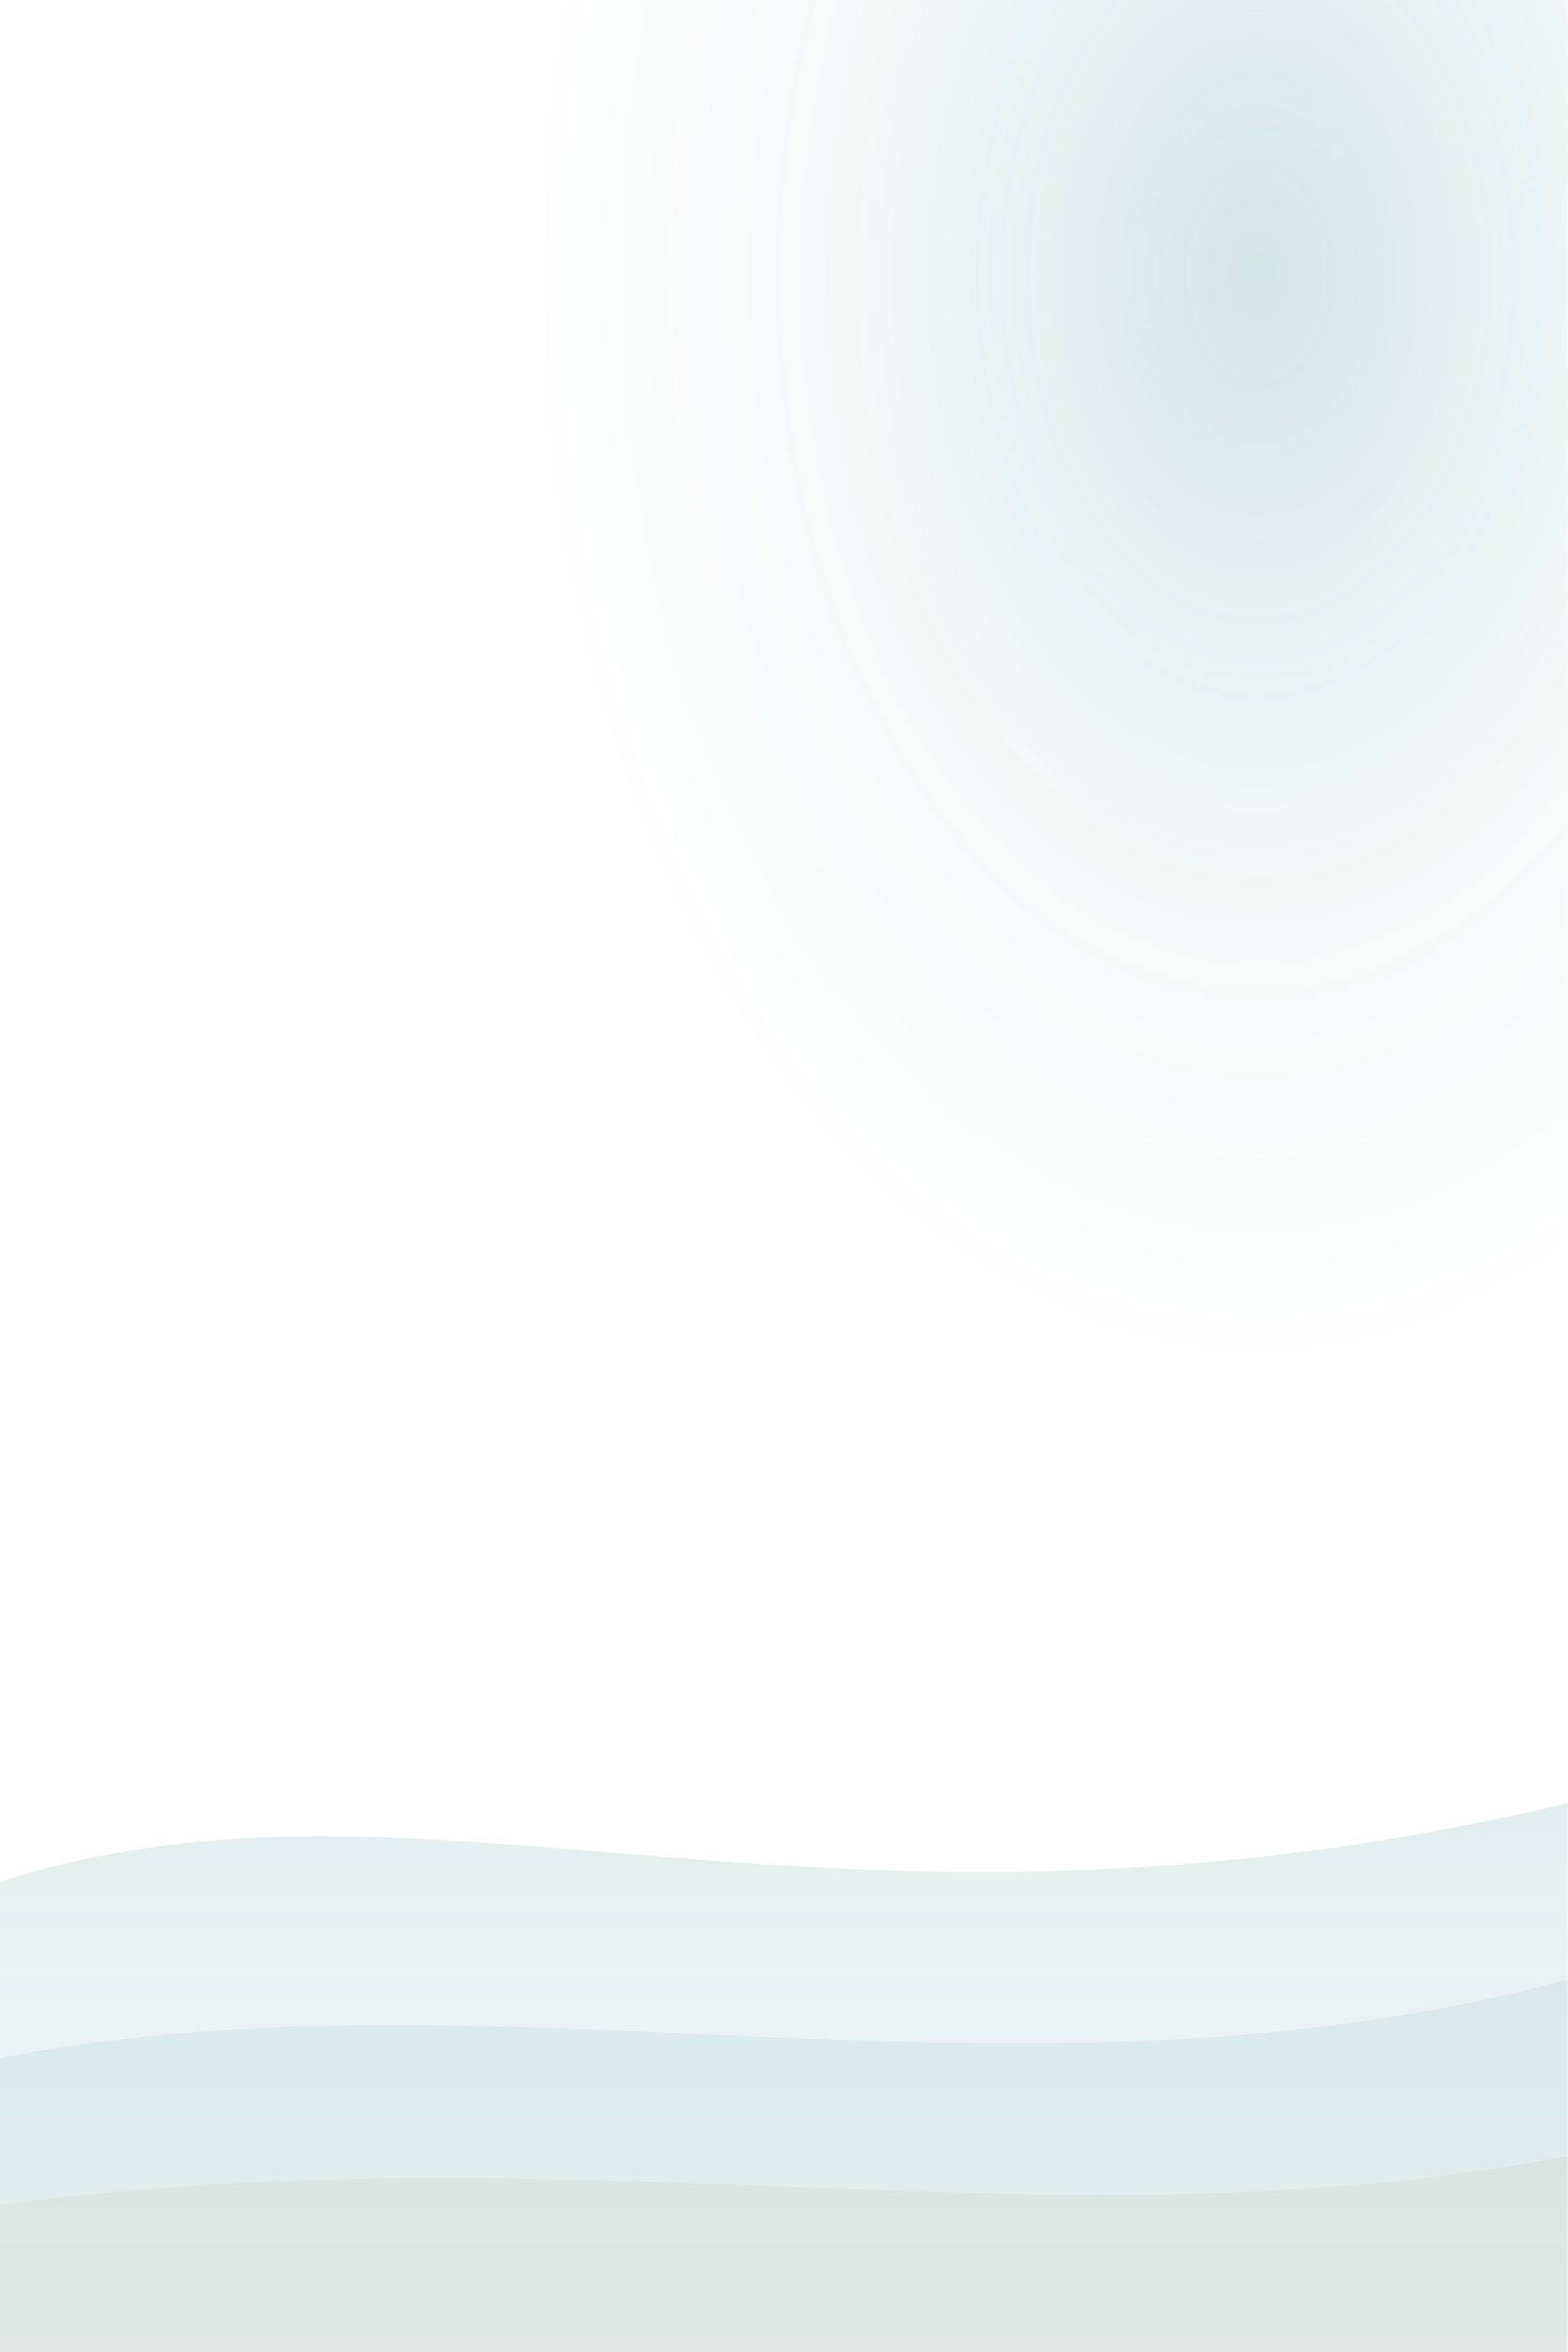
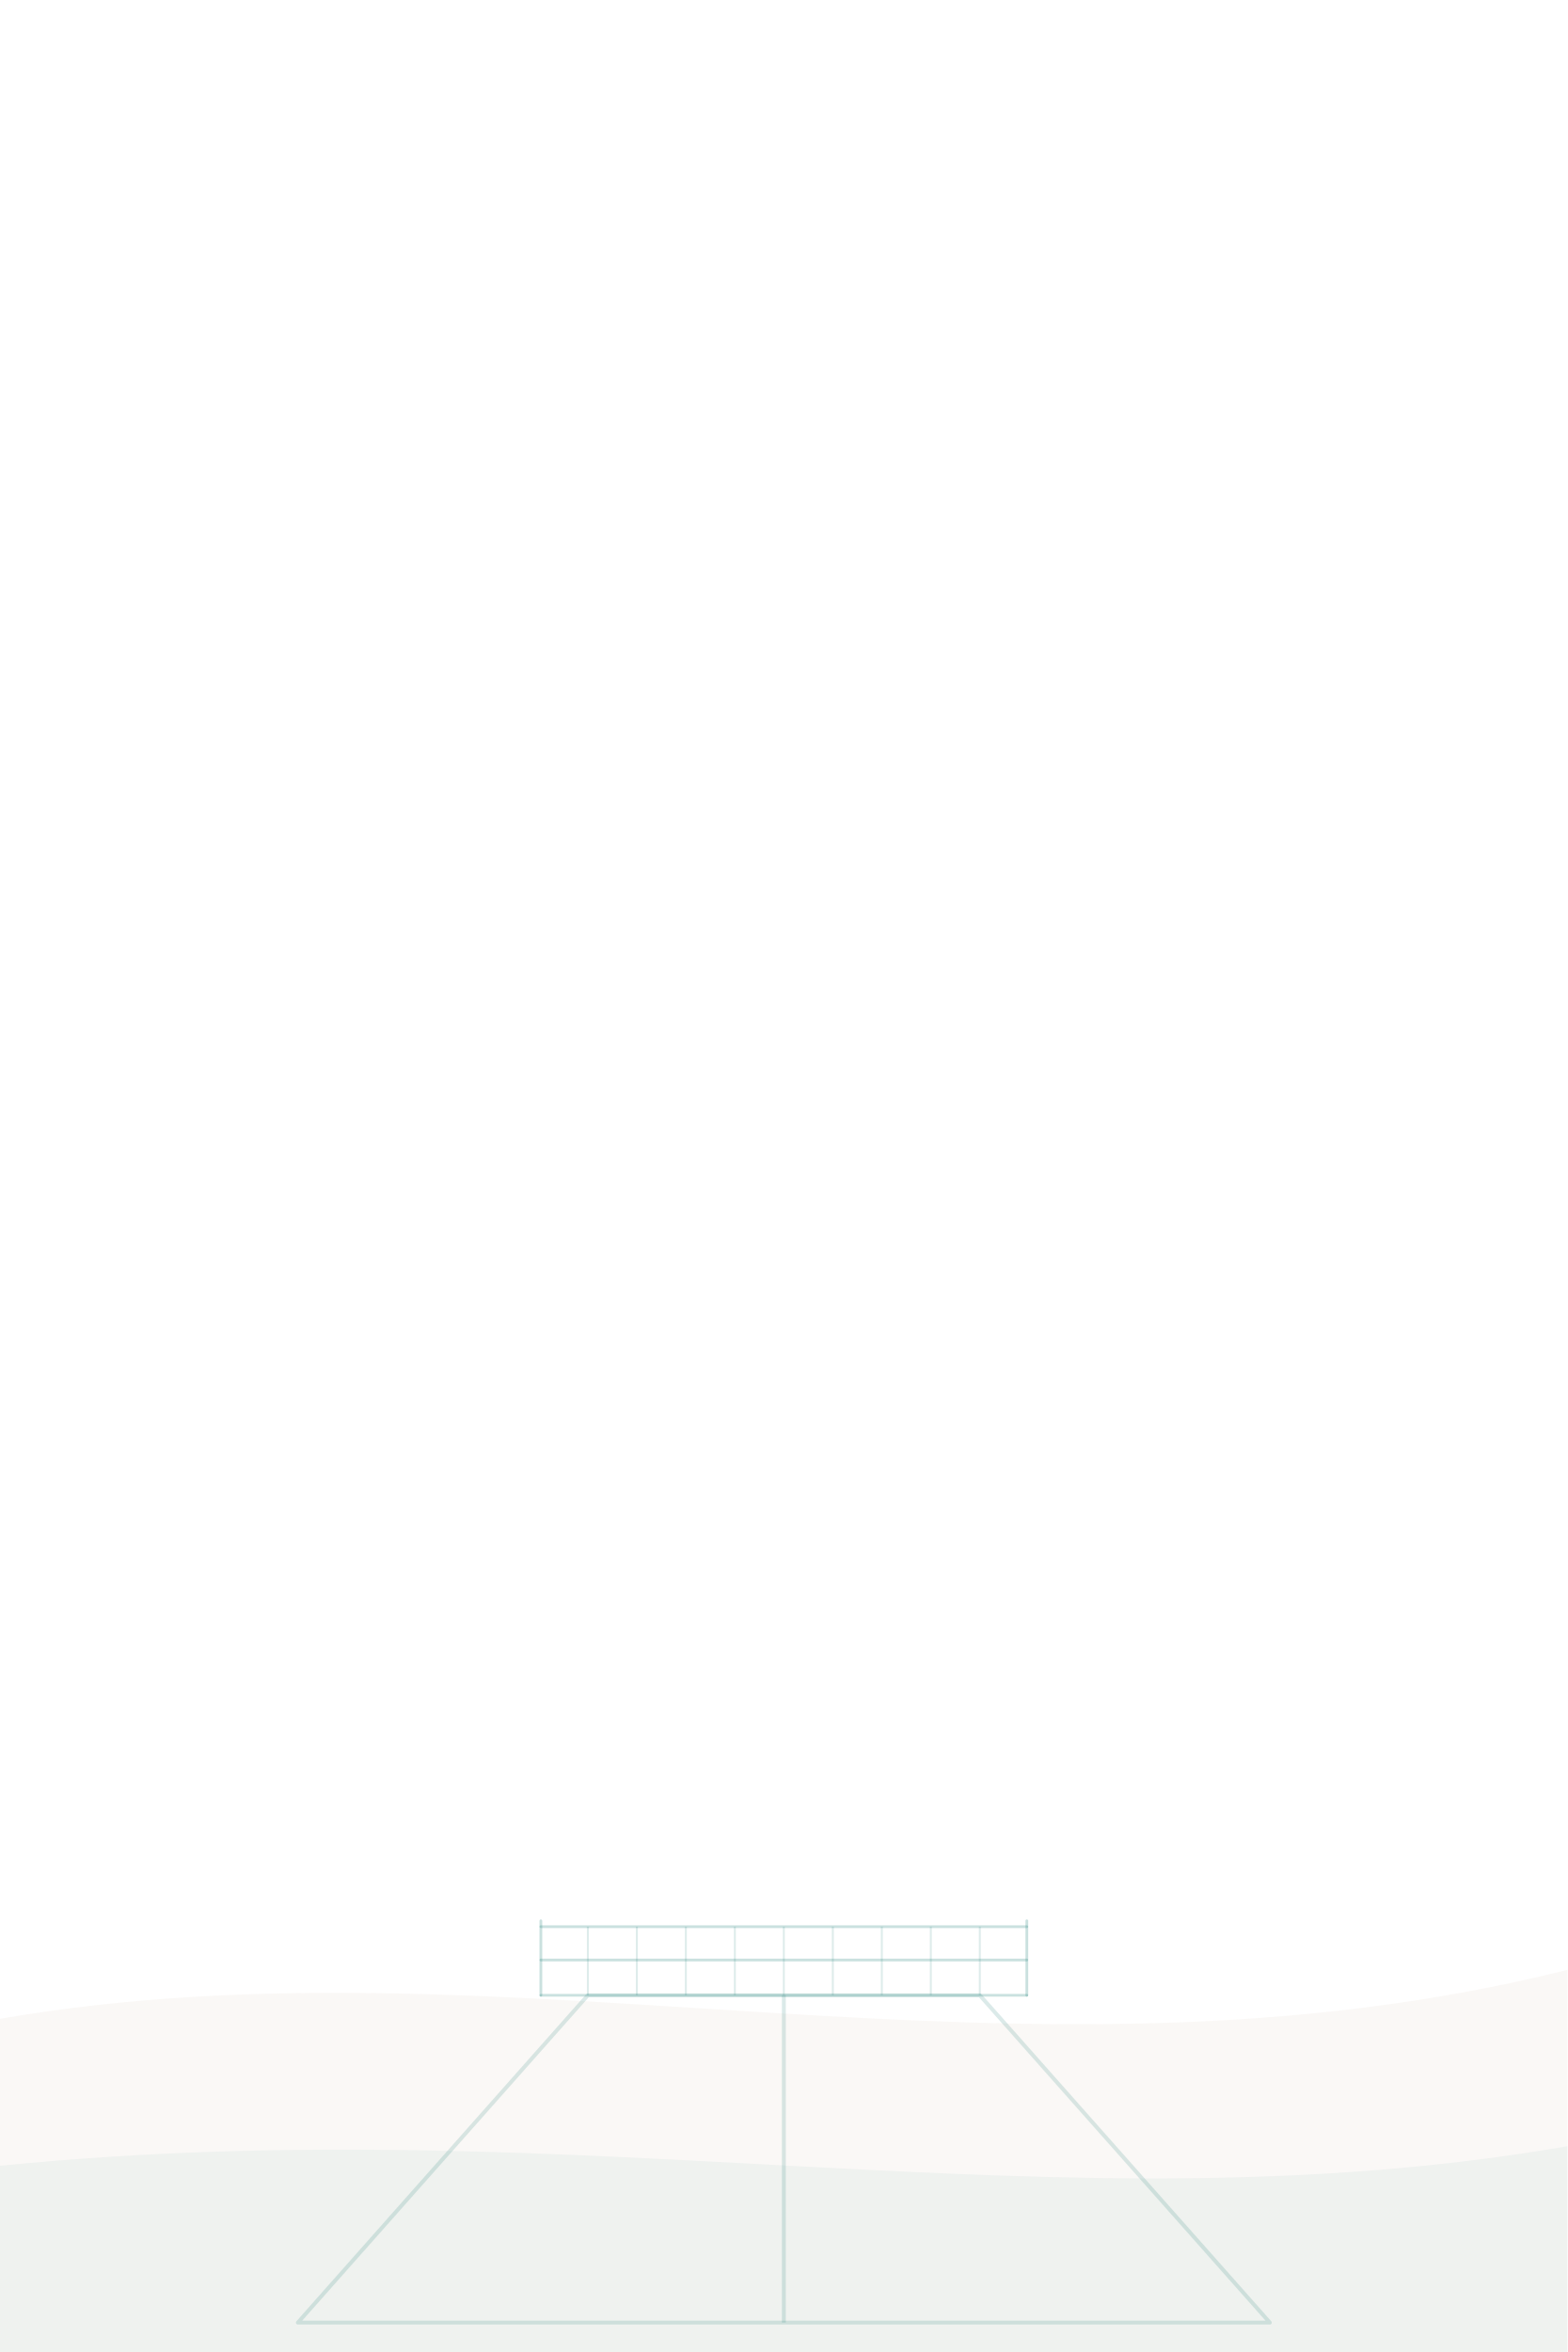
<svg xmlns="http://www.w3.org/2000/svg" viewBox="0 0 800 1200" preserveAspectRatio="xMidYMax slice">
-   <defs>
-     <radialGradient id="sun" cx="80%" cy="12%" r="46%">
-       <stop offset="0" stop-color="#0F766E" stop-opacity="0.18" />
-       <stop offset="0.55" stop-color="#0F766E" stop-opacity="0.05" />
-       <stop offset="1" stop-color="#0F766E" stop-opacity="0" />
-     </radialGradient>
-     <linearGradient id="wave1" x1="0" y1="0" x2="0" y2="1">
-       <stop offset="0" stop-color="#0F766E" stop-opacity="0.12" />
-       <stop offset="1" stop-color="#0F766E" stop-opacity="0.05" />
-     </linearGradient>
-   </defs>
-   <rect width="800" height="1200" fill="url(#sun)" />
-   <path d="M0,960 C220,890 420,1010 800,920 L800,1200 L0,1200 Z" fill="url(#wave1)" />
-   <path d="M0,1050 C260,1000 520,1085 800,1010 L800,1200 L0,1200 Z" fill="#0F766E" opacity="0.07" />
-   <path d="M0,1125 C300,1085 540,1150 800,1100 L800,1200 L0,1200 Z" fill="#9A6B3F" opacity="0.06" />
+   <path d="M0,1030 C260,985 520,1075 800,1005 L800,1200 L0,1200 Z" fill="#9A6B3F" opacity="0.05" />
+   <path d="M0,1105 C300,1075 540,1140 800,1095 L800,1200 L0,1200 Z" fill="#0F766E" opacity="0.05" />
+   <g stroke="#0F766E" stroke-opacity="0.15" stroke-width="2" fill="none" stroke-linejoin="round">
+     <polygon points="300,1018 500,1018 648,1185 152,1185" />
+     <line x1="400" y1="1018" x2="400" y2="1185" />
+   </g>
+   <g stroke="#0F766E" stroke-opacity="0.22" stroke-width="1.4" stroke-linecap="round">
+     <line x1="276" y1="1018" x2="276" y2="980" />
+     <line x1="524" y1="1018" x2="524" y2="980" />
+     <line x1="276" y1="983" x2="524" y2="983" />
+     <line x1="276" y1="1018" x2="524" y2="1018" />
+     <line x1="276" y1="1000" x2="524" y2="1000" />
+   </g>
+   <g stroke="#0F766E" stroke-opacity="0.14" stroke-width="1">
+     <line x1="300" y1="983" x2="300" y2="1018" />
+     <line x1="325" y1="983" x2="325" y2="1018" />
+     <line x1="350" y1="983" x2="350" y2="1018" />
+     <line x1="375" y1="983" x2="375" y2="1018" />
+     <line x1="400" y1="983" x2="400" y2="1018" />
+     <line x1="425" y1="983" x2="425" y2="1018" />
+     <line x1="450" y1="983" x2="450" y2="1018" />
+     <line x1="475" y1="983" x2="475" y2="1018" />
+     <line x1="500" y1="983" x2="500" y2="1018" />
+   </g>
</svg>
